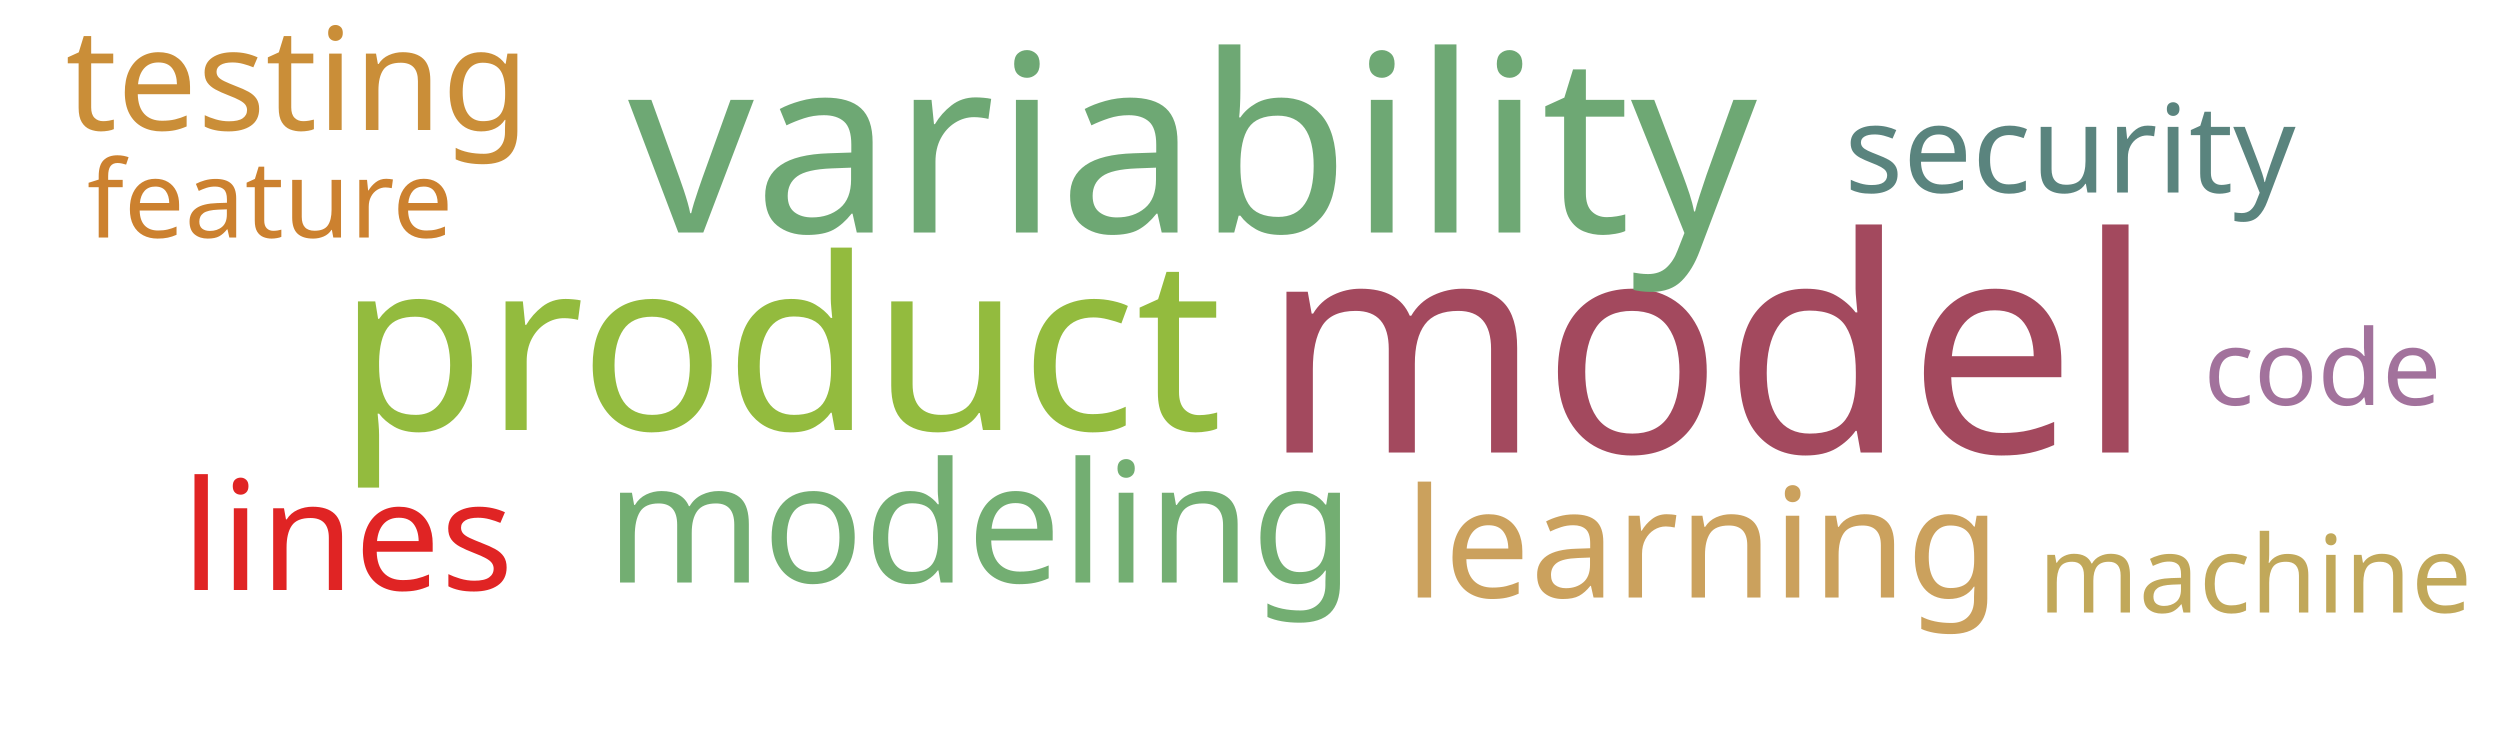
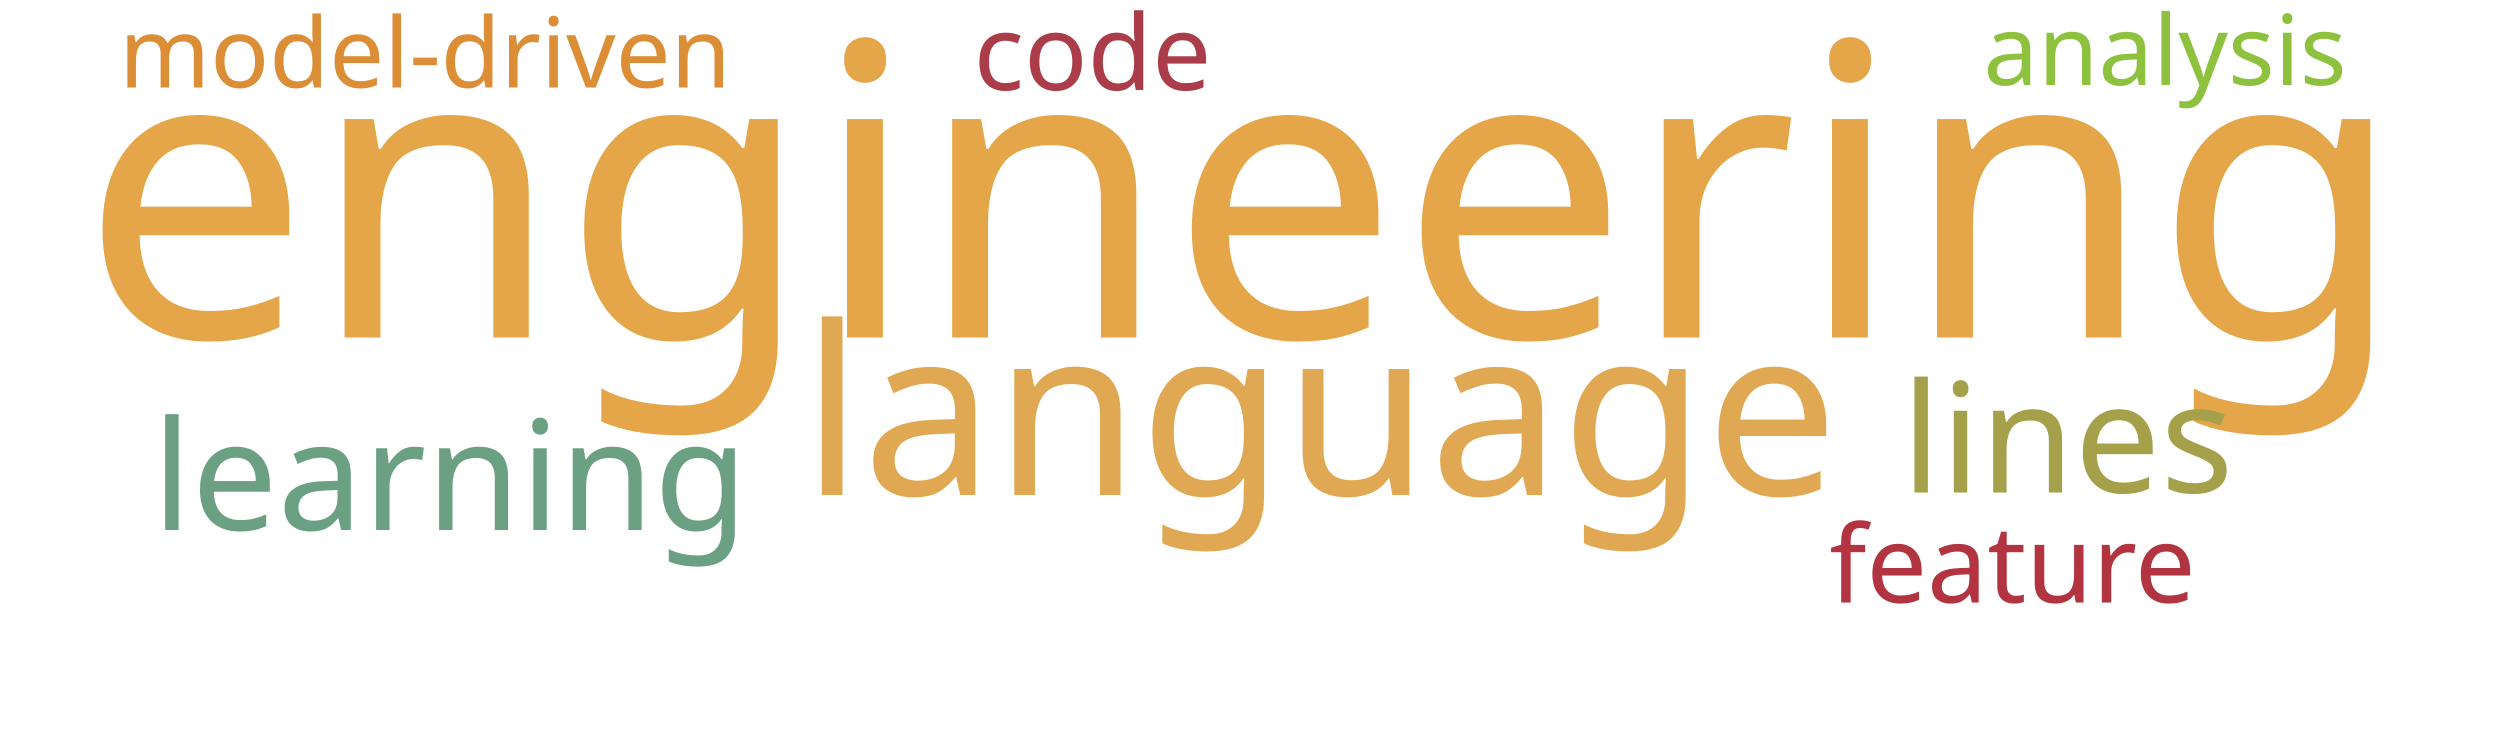
<svg xmlns="http://www.w3.org/2000/svg" width="1000" height="300">
  <g transform="translate(500, 150)">
-     <text text-anchor="middle" style="font-family: Impact; font-size: 120px; fill: #a3495e" transform="translate(183,31)rotate(0)">model</text>
-     <text text-anchor="middle" style="font-family: Impact; font-size: 99px; fill: #6ea874" transform="translate(-23,-57)rotate(0)">variability</text>
-     <text text-anchor="middle" style="font-family: Impact; font-size: 96px; fill: #93bb3e" transform="translate(-188,22)rotate(0)">product</text>
-     <text text-anchor="middle" style="font-family: Impact; font-size: 67px; fill: #73ae72" transform="translate(-108,83)rotate(0)">modeling</text>
-     <text text-anchor="middle" style="font-family: Impact; font-size: 61px; fill: #e02424" transform="translate(-361,86)rotate(0)">lines</text>
-     <text text-anchor="middle" style="font-family: Impact; font-size: 61px; fill: #cba15d" transform="translate(181,89)rotate(0)">learning</text>
-     <text text-anchor="middle" style="font-family: Impact; font-size: 57px; fill: #ca8e38" transform="translate(-381,-98)rotate(0)">testing</text>
-     <text text-anchor="middle" style="font-family: Impact; font-size: 49px; fill: #5a847e" transform="translate(328,-73)rotate(0)">security</text>
-     <text text-anchor="middle" style="font-family: Impact; font-size: 43px; fill: #c1a85a" transform="translate(402,95)rotate(0)">machine</text>
-     <text text-anchor="middle" style="font-family: Impact; font-size: 43px; fill: #cc812f" transform="translate(-392,-55)rotate(0)">feature</text>
-     <text text-anchor="middle" style="font-family: Impact; font-size: 42px; fill: #a2729c" transform="translate(429,12)rotate(0)">code</text>
+     <text text-anchor="middle" style="font-family: Impact; font-size: 163px; fill: #e5a549" transform="translate(-3,-15)rotate(0)">engineering</text>
+     <text text-anchor="middle" style="font-family: Impact; font-size: 94px; fill: #e1a853" transform="translate(28,48)rotate(0)">language</text>
+     <text text-anchor="middle" style="font-family: Impact; font-size: 61px; fill: #a5a14a" transform="translate(327,47)rotate(0)">lines</text>
+     <text text-anchor="middle" style="font-family: Impact; font-size: 61px; fill: #6ba083" transform="translate(-320,62)rotate(0)">learning</text>
+     <text text-anchor="middle" style="font-family: Impact; font-size: 43px; fill: #b23440" transform="translate(305,91)rotate(0)">feature</text>
+     <text text-anchor="middle" style="font-family: Impact; font-size: 42px; fill: #ab3d4b" transform="translate(-63,-114)rotate(0)">code</text>
+     <text text-anchor="middle" style="font-family: Impact; font-size: 39px; fill: #dc8e37" transform="translate(-330,-115)rotate(0)">model-driven</text>
+     <text text-anchor="middle" style="font-family: Impact; font-size: 39px; fill: #8ec23e" transform="translate(366,-116)rotate(0)">analysis</text>
  </g>
</svg>
